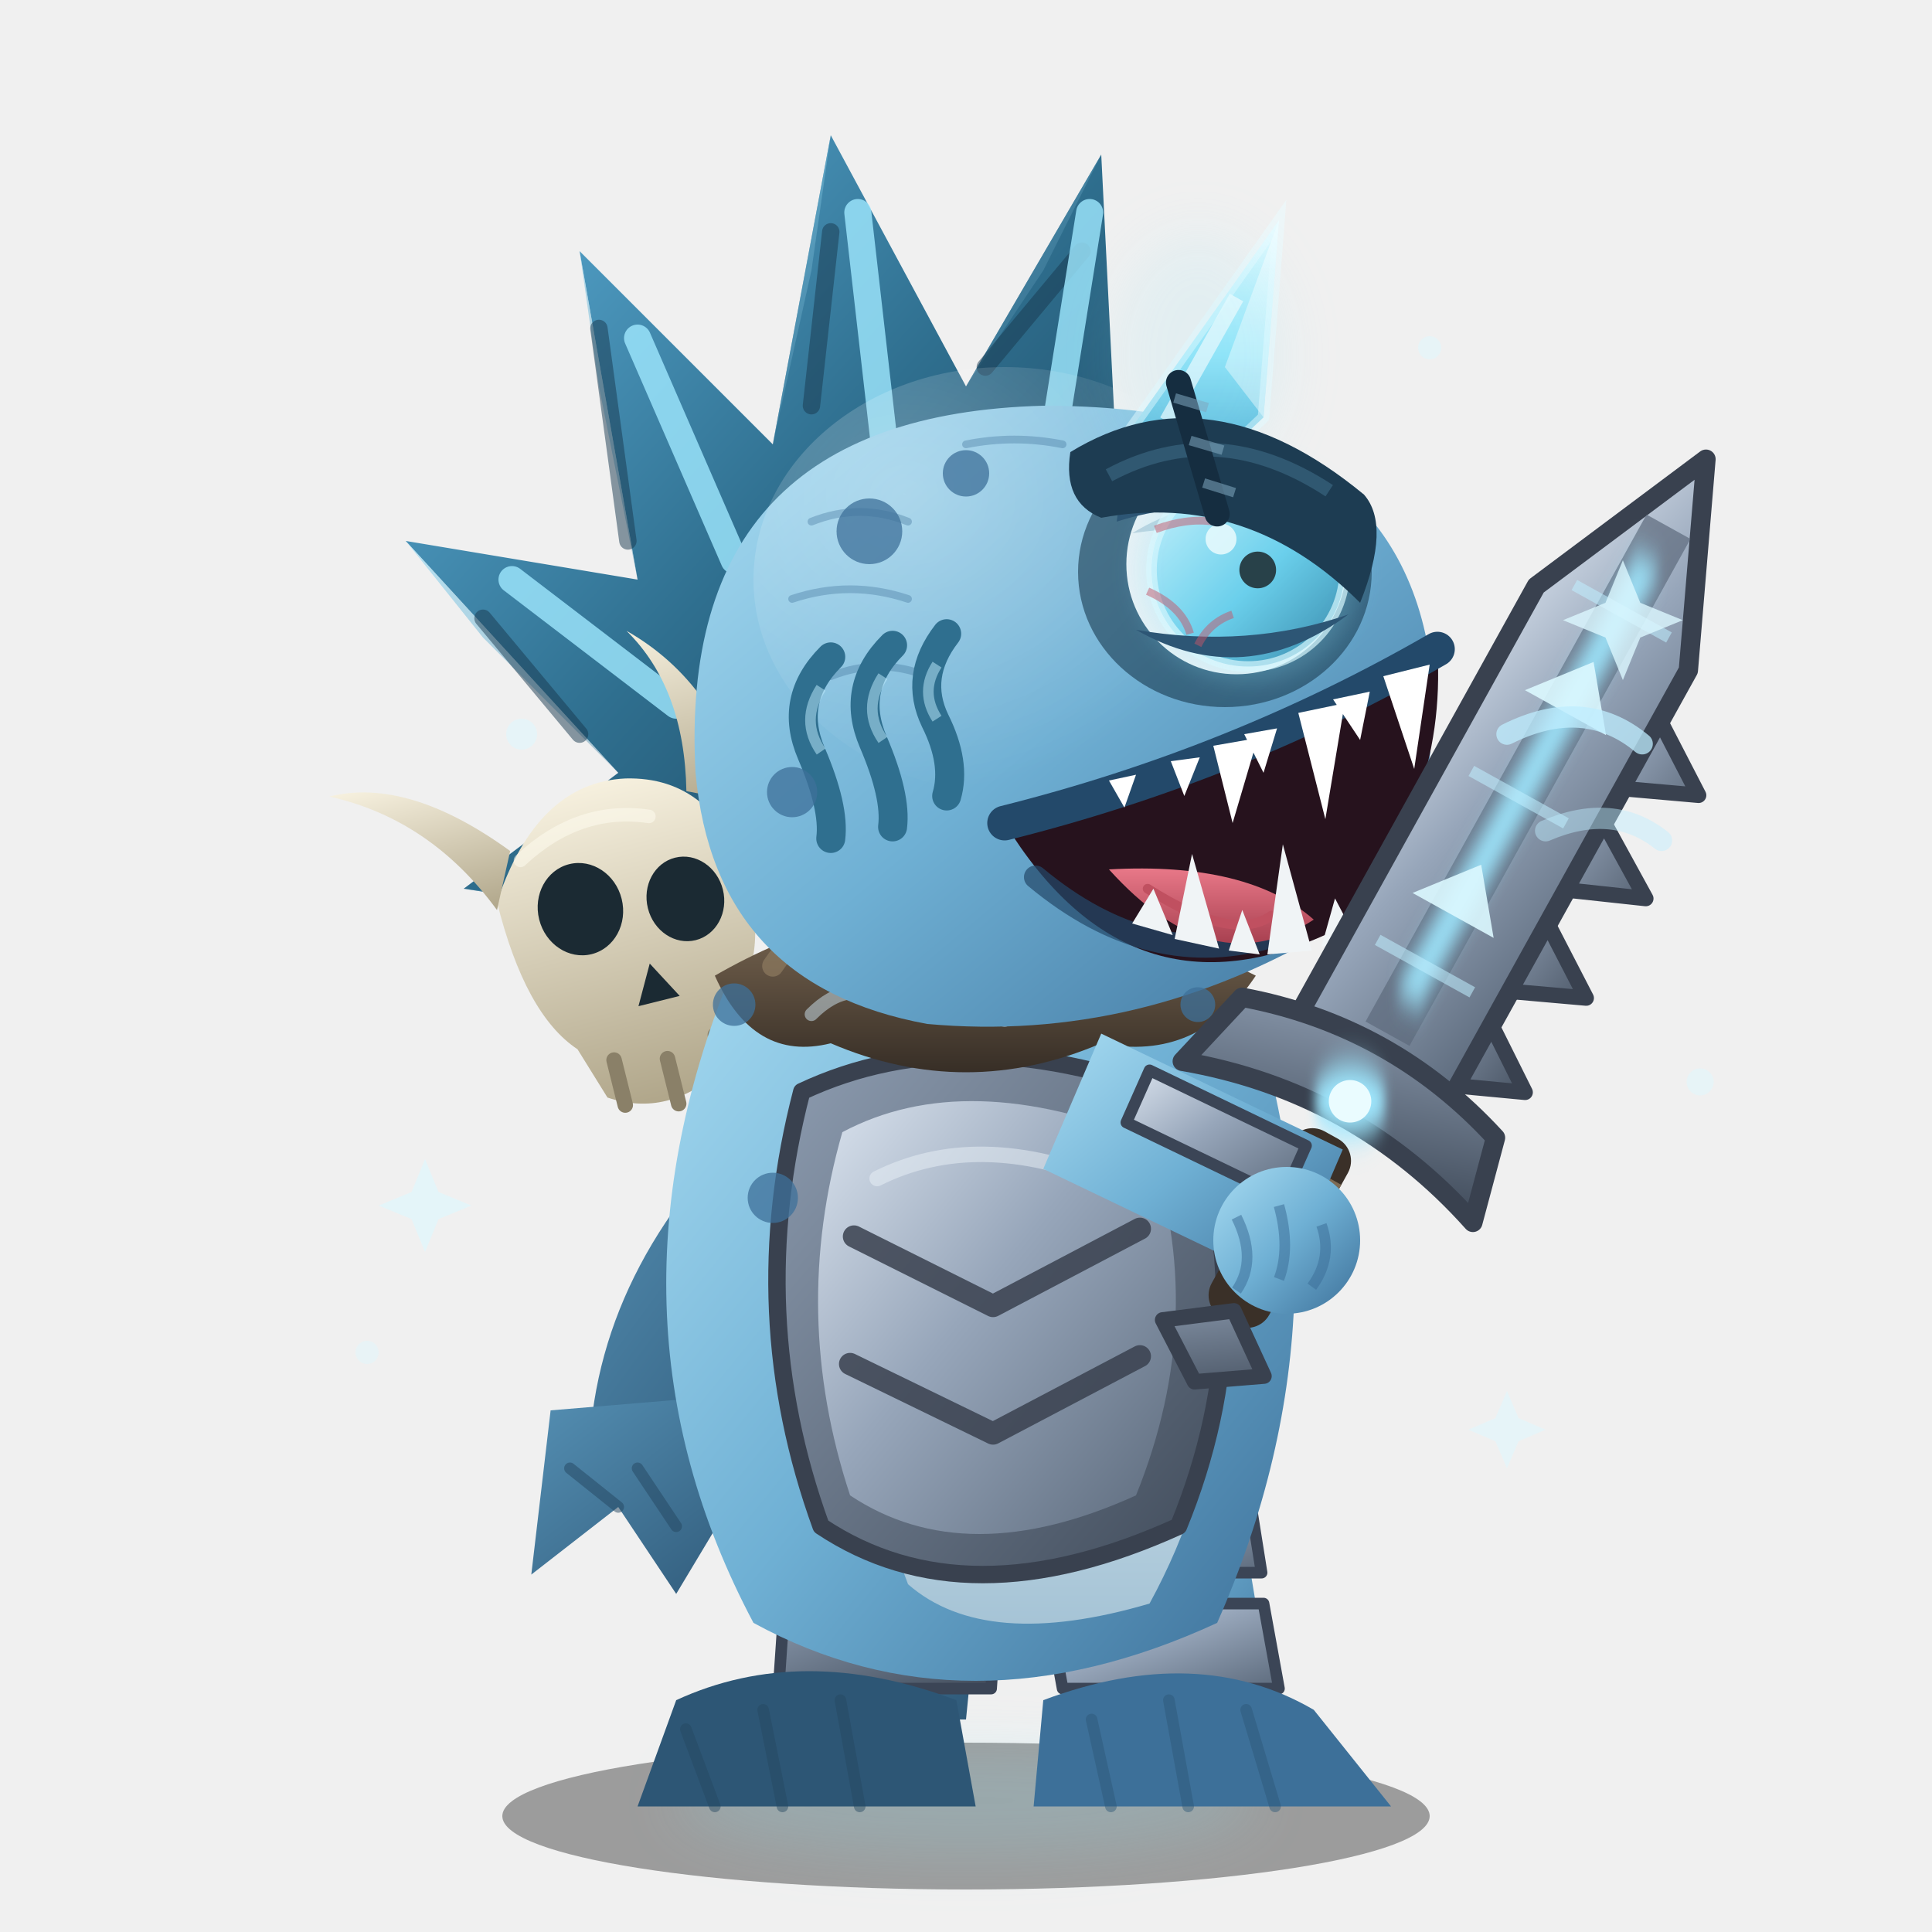
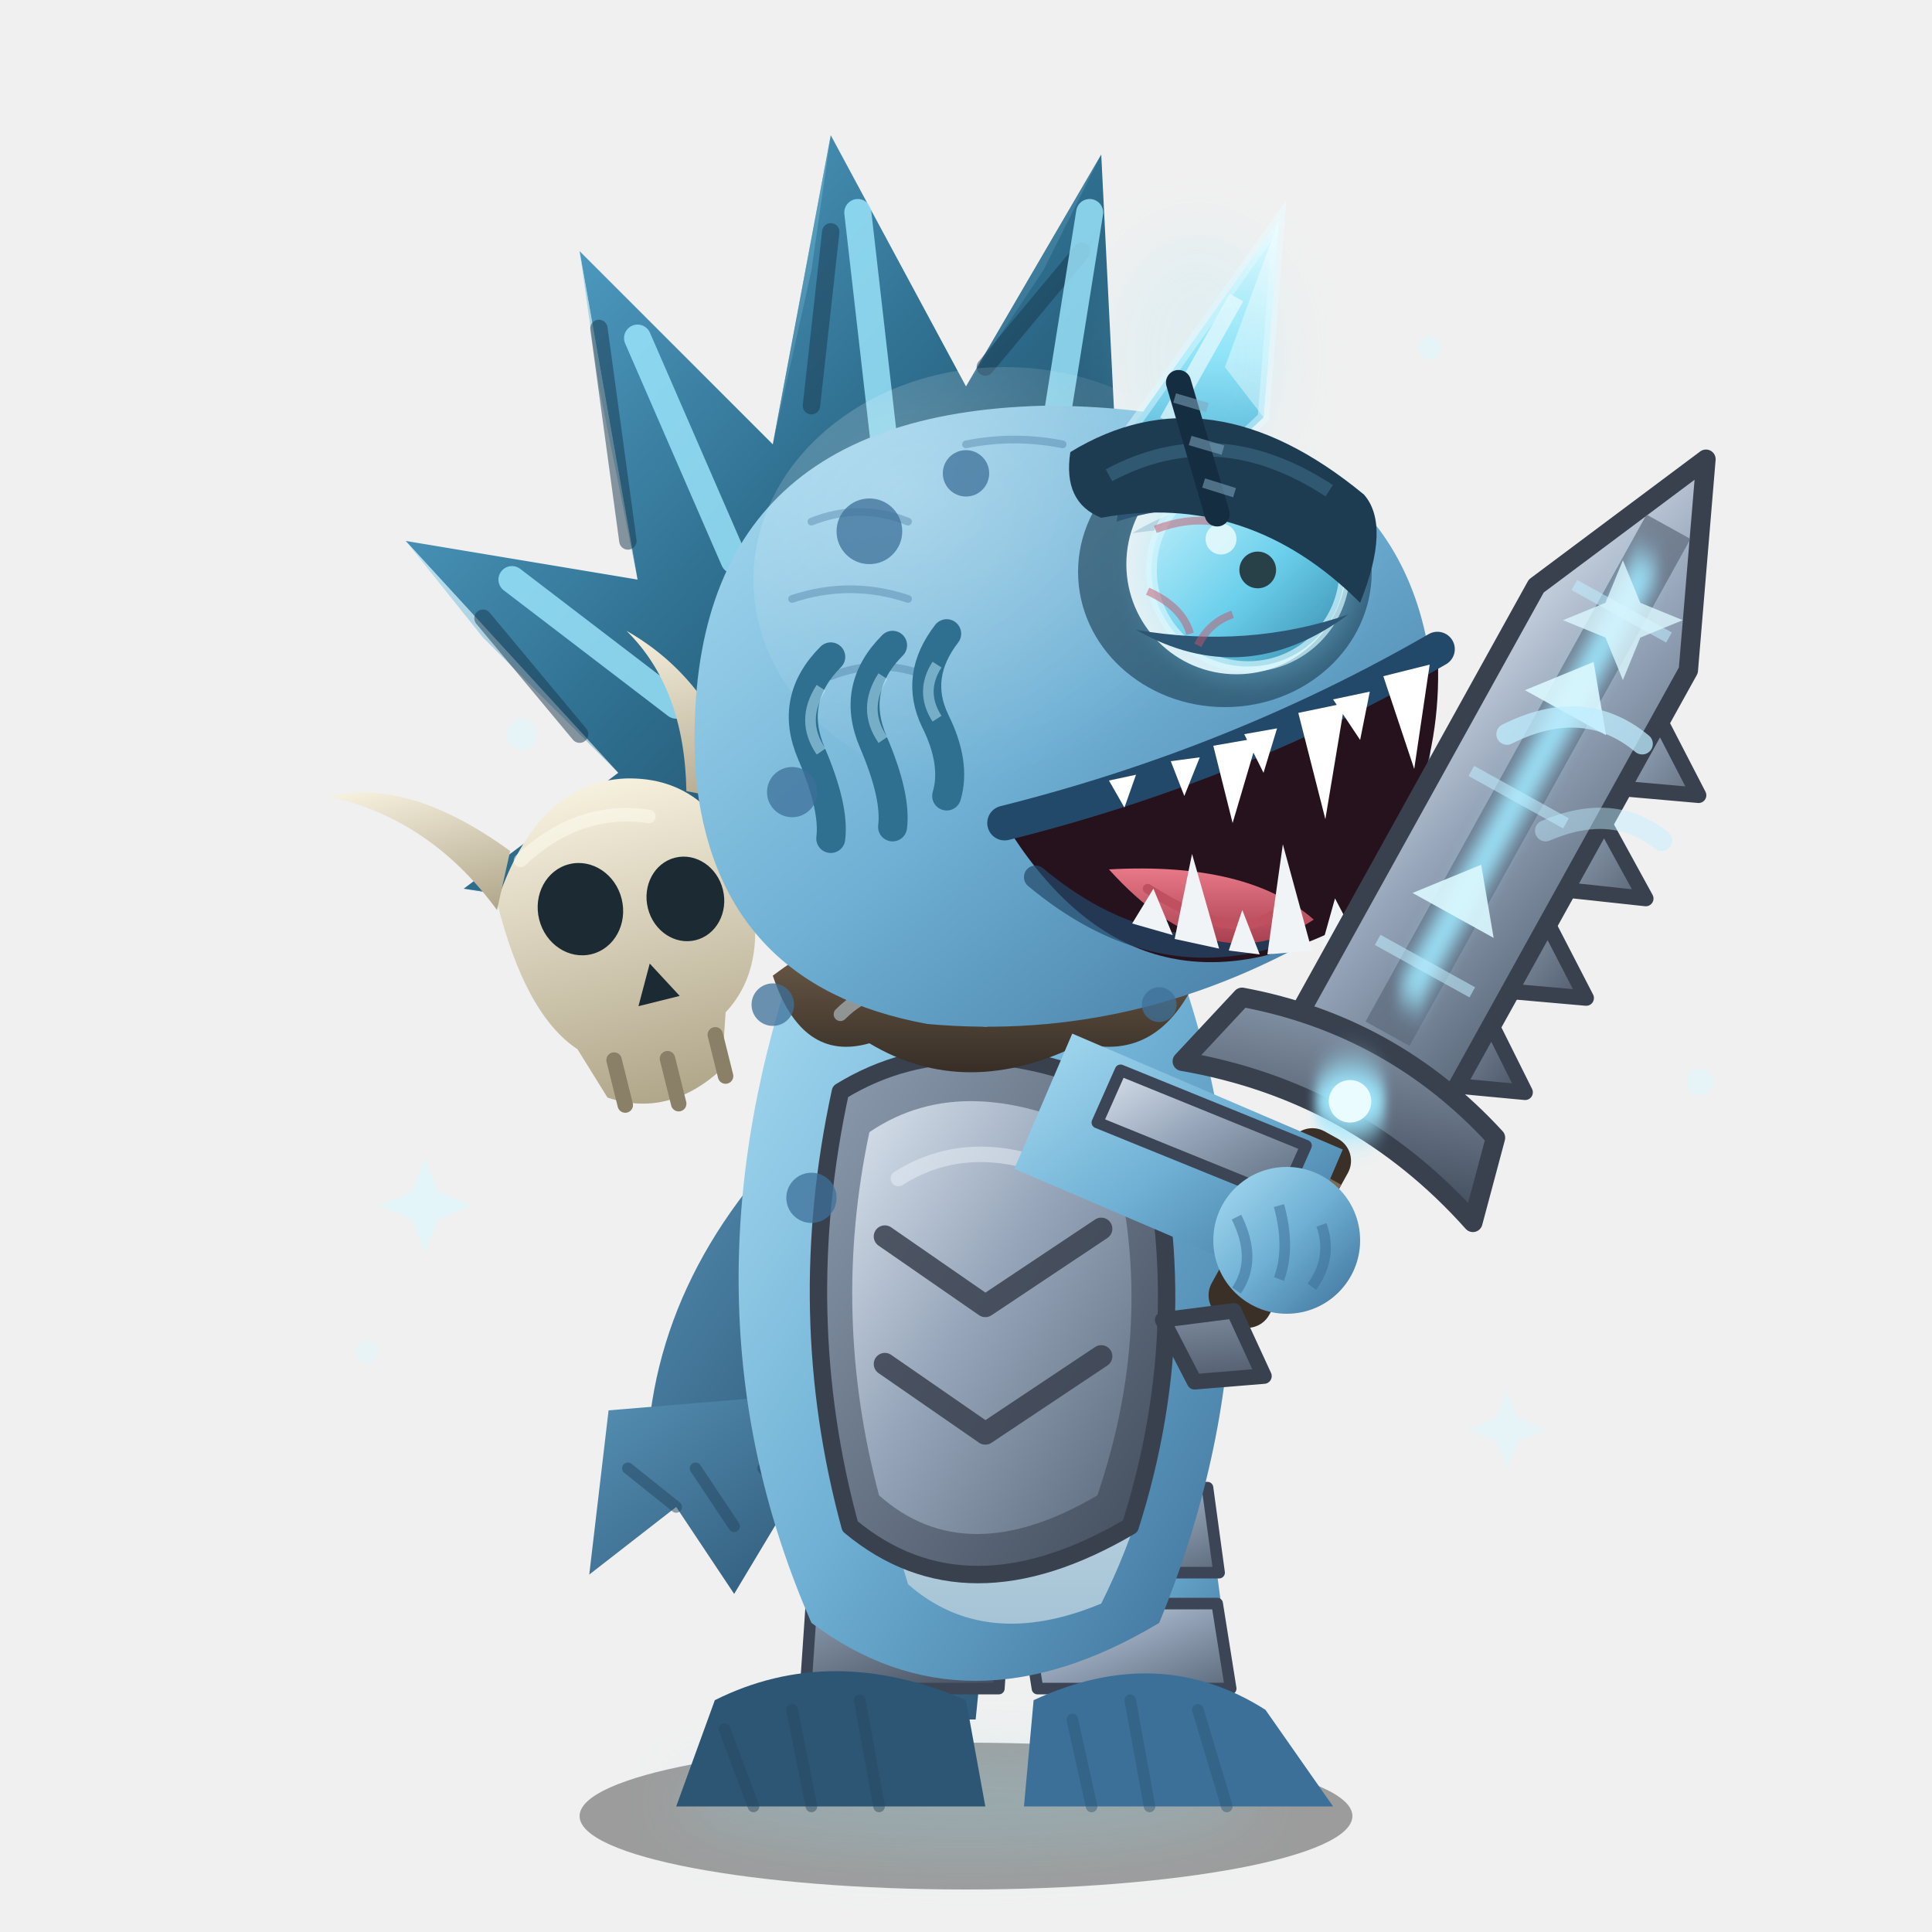
<svg xmlns="http://www.w3.org/2000/svg" viewBox="0 0 100 100" width="512" height="512" data-hand="66,64">
  <defs>
    <linearGradient id="gb-skin" x1="0" y1="0" x2="1" y2="1">
      <stop offset="0" stop-color="#a8dcf2" />
      <stop offset=".5" stop-color="#6fb0d4" />
      <stop offset="1" stop-color="#3d7099" />
    </linearGradient>
    <linearGradient id="gb-skinD" x1="0" y1="0" x2="1" y2="1">
      <stop offset="0" stop-color="#5590b4" />
      <stop offset="1" stop-color="#2d5675" />
    </linearGradient>
    <linearGradient id="gb-belly" x1="0" y1="0" x2="0" y2="1">
      <stop offset="0" stop-color="#e8f4fa" />
      <stop offset="1" stop-color="#a6c4d6" />
    </linearGradient>
    <linearGradient id="gb-fin" x1="0" y1="0" x2="1" y2="1">
      <stop offset="0" stop-color="#5fb2dc" />
      <stop offset=".5" stop-color="#2f6f8f" />
      <stop offset="1" stop-color="#17384e" />
    </linearGradient>
    <linearGradient id="gb-finMem" x1="0" y1="0" x2="1" y2="1">
      <stop offset="0" stop-color="#8fd8f4" stop-opacity=".6" />
      <stop offset="1" stop-color="#2a5f7f" stop-opacity=".35" />
    </linearGradient>
    <linearGradient id="gb-ice" x1="0" y1="0" x2="0" y2="1">
      <stop offset="0" stop-color="#eafcff" />
      <stop offset=".5" stop-color="#8fe4f8" />
      <stop offset="1" stop-color="#3f9fc8" />
    </linearGradient>
    <linearGradient id="gb-plate" x1="0" y1="0" x2="1" y2="1">
      <stop offset="0" stop-color="#dae3ee" />
      <stop offset=".45" stop-color="#97a6ba" />
      <stop offset="1" stop-color="#5c6a7c" />
    </linearGradient>
    <linearGradient id="gb-plateD" x1="0" y1="0" x2="1" y2="1">
      <stop offset="0" stop-color="#8d9cb0" />
      <stop offset="1" stop-color="#404b5a" />
    </linearGradient>
    <linearGradient id="gb-bone" x1="0" y1="0" x2="0" y2="1">
      <stop offset="0" stop-color="#f6f0de" />
      <stop offset="1" stop-color="#b0a68a" />
    </linearGradient>
    <linearGradient id="gb-fur" x1="0" y1="0" x2="0" y2="1">
      <stop offset="0" stop-color="#7d6a54" />
      <stop offset="1" stop-color="#372e26" />
    </linearGradient>
    <linearGradient id="gb-iris" x1="0" y1="0" x2="1" y2="1">
      <stop offset="0" stop-color="#dcf8ff" />
      <stop offset=".55" stop-color="#5fc8e8" />
      <stop offset="1" stop-color="#1b6a90" />
    </linearGradient>
    <linearGradient id="gb-tongue" x1="0" y1="0" x2="0" y2="1">
      <stop offset="0" stop-color="#e87888" />
      <stop offset="1" stop-color="#a84050" />
    </linearGradient>
    <radialGradient id="gb-sheen" cx=".3" cy=".3" r=".7">
      <stop offset="0" stop-color="#fff" stop-opacity=".25" />
      <stop offset="1" stop-color="#fff" stop-opacity="0" />
    </radialGradient>
    <filter id="gb-glow" x="-90%" y="-90%" width="280%" height="280%">
      <feGaussianBlur stdDeviation="1.4" />
    </filter>
    <filter id="gb-glowSm" x="-70%" y="-70%" width="240%" height="240%">
      <feGaussianBlur stdDeviation=".6" />
    </filter>
  </defs>
-   <ellipse cx="50" cy="94" rx="24" ry="3.8" fill="#000" opacity=".35" />
+   <ellipse cx="50" cy="94" rx="20" ry="3.8" fill="#000" opacity=".35" />
  <ellipse cx="50" cy="93.2" rx="15" ry="2.8" fill="#8fe4f8" opacity=".18" filter="url(#gb-glow)" />
  <g stroke="none" stroke-width="1.85" stroke-linejoin="round" stroke-linecap="round">
    <path d="M58 28 L57 8 L50 20 L43 7 L40 23 L30 13 L33 30 L21 28 L32 40 L24 46 L37 48 Z" fill="url(#gb-fin)" />
    <path d="M57 8 L50 20 L54 14 Z M43 7 L40 23 L42 14 Z M30 13 L33 30 L31 20 Z" fill="url(#gb-finMem)" />
    <path d="M21 28 L32 40 L25 33 Z M24 46 L37 48 L29 46.5 Z" fill="url(#gb-finMem)" />
    <path d="M56 13 L51 19 M43 12 L42 21 M31 17 L32.5 28 M25 32 L30 38" stroke="#17384e" stroke-width=".9" fill="none" opacity=".5" />
    <path d="M54 26 L56.4 11 M46 25 L44.4 11 M38 29 L33 17.5 M35 36.5 L26.5 30" stroke="#9fe8ff" stroke-width="1.4" fill="none" stroke-linecap="round" opacity=".8" />
    <g transform="rotate(-14 33 49)">
      <path d="M26.5 45 Q30 39.5 34.5 40.4 Q39 41.4 39.4 47 Q39.4 51.6 36.6 53.4 L35.7 56.2 Q32.4 58 29.6 56.2 L28.7 53.4 Q26.5 51 26.5 45 Z" fill="url(#gb-bone)" />
      <path d="M27.8 42.6 Q23.6 37.6 19.4 37.6 Q24.2 40 26.4 45.4 Z" fill="url(#gb-bone)" />
      <path d="M37.4 41.8 Q38.6 36.6 36.4 33 Q40.4 36.8 40.4 43.2 Z" fill="url(#gb-bone)" />
      <ellipse cx="30.6" cy="46.4" rx="2.2" ry="2.4" fill="#1b2a33" />
      <ellipse cx="36" cy="47.2" rx="2" ry="2.2" fill="#1b2a33" />
      <path d="M33.4 50 l-1.1 2 h2.2 z" fill="#1b2a33" />
      <path d="M30.4 54.4 v2.4 M33.1 55 v2.4 M35.8 54.4 v2.2" stroke="#8a8068" stroke-width=".8" />
      <path d="M28.2 43.2 Q31.8 41.2 35.2 42.6" stroke="#fffdf2" stroke-width=".7" fill="none" opacity=".5" />
    </g>
-     <path d="M40 57 Q31 65 30.5 75 L37.5 76 Q38 67 44.5 61 Z" fill="url(#gb-skinD)" />
-     <path d="M28.5 73 L27.5 81.5 L32 78 L35 82.5 L38 77.5 L41 80 L40.5 72 Z" fill="url(#gb-skinD)" />
-     <path d="M29.5 76 L32 78 M33 76 L35 79 M36.5 76 L38.5 78" stroke="#24465f" stroke-width=".6" fill="none" opacity=".5" />
-     <path d="M42 74 h9.5 l-1.5 15 h-9.5 z" fill="url(#gb-skinD)" />
-     <path d="M54 74 h9.5 l2.5 15 h-9.5 z" fill="url(#gb-skin)" />
+     <path d="M43 57 Q34 65 33.5 75 L40 76 Q40.5 67 46.5 61 Z" fill="url(#gb-skinD)" />
+     <path d="M31.5 73 L30.5 81.5 L35 78 L38 82.5 L41 77.5 L44 80 L43.5 72 Z" fill="url(#gb-skinD)" />
+     <path d="M32.5 76 L35 78 M36 76 L38 79 M39.5 76 L41.5 78" stroke="#24465f" stroke-width=".6" fill="none" opacity=".5" />
+     <path d="M43 74 h9 l-1.5 15 h-9 z" fill="url(#gb-skinD)" />
+     <path d="M53 74 h9 l2 15 h-9 z" fill="url(#gb-skin)" />
    <g stroke="#3b4556" stroke-width=".6" stroke-linejoin="round">
-       <path d="M41 77 h11 l-.3 4.4 h-11 z" fill="url(#gb-plateD)" />
-       <path d="M40.6 83 h11 l-.3 4.4 h-11 z" fill="url(#gb-plateD)" />
-       <path d="M53.6 77 h11 l.7 4.4 h-11 z" fill="url(#gb-plate)" />
-       <path d="M54.2 83 h11.2 l.8 4.4 h-11.2 z" fill="url(#gb-plate)" />
+       <path d="M42.5 77 h10 l-.3 4.4 h-10 z" fill="url(#gb-plateD)" />
+       <path d="M42 83 h10 l-.3 4.4 h-10 z" fill="url(#gb-plateD)" />
+       <path d="M52.5 77 h10 l.6 4.4 h-10 z" fill="url(#gb-plate)" />
+       <path d="M53 83 h10 l.7 4.4 h-10 z" fill="url(#gb-plate)" />
    </g>
-     <path d="M33 93.5 L35 88 Q41.5 85 49.5 88 L50.5 93.5 Z" fill="#2d5675" />
-     <path d="M35.5 89.5 L37 93.5 M39.5 88.5 L40.5 93.5 M43.5 88 L44.5 93.5" stroke="#24465f" stroke-width=".6" fill="none" opacity=".45" />
-     <path d="M53.5 93.5 L54 88 Q62 85 68 88.5 L72 93.5 Z" fill="#3d7099" />
-     <path d="M56.5 89 L57.5 93.5 M60.5 88 L61.5 93.5 M64.5 88.5 L66 93.5" stroke="#2d5675" stroke-width=".6" fill="none" opacity=".45" />
-     <path d="M38 50 Q30.5 68 39 84 Q50 90 63 84 Q70.5 67 64 50 Q50 44 38 50 Z" fill="url(#gb-skin)" />
-     <path d="M47 57 Q56 55 61.5 60 Q65.5 72 59.5 83 Q51 85.5 47 82 Q42 69 47 57 Z" fill="url(#gb-belly)" />
+     <path d="M35 93.5 L37 88 Q43 85 50 88 L51 93.5 Z" fill="#2d5675" />
+     <path d="M37.5 89.5 L39 93.5 M41 88.5 L42 93.5 M44.5 88 L45.5 93.5" stroke="#24465f" stroke-width=".6" fill="none" opacity=".45" />
+     <path d="M53 93.5 L53.5 88 Q60 85 65.5 88.5 L69 93.5 Z" fill="#3d7099" />
+     <path d="M55.5 89 L56.5 93.5 M58.5 88 L59.5 93.5 M62 88.5 L63.5 93.5" stroke="#2d5675" stroke-width=".6" fill="none" opacity=".45" />
+     <path d="M41 50 Q35 68 42 84 Q50 90 60 84 Q67 67 61 50 Q50 44 41 50 Z" fill="url(#gb-skin)" />
+     <path d="M47 57 Q54.5 55 59 60 Q62.5 72 57 83 Q51 85.5 47 82 Q43 69 47 57 Z" fill="url(#gb-belly)" />
    <g stroke="#90b2c6" stroke-width=".45" fill="none" opacity=".4">
-       <path d="M49 60 q3.5 -1 7 0 M48 64 q4.5 -1 9 0 M47.5 68 q5 -1 10 0 M47.5 72 q5 0 10 0 M48 76 q4.5 .5 9 0 M49 80 q3.5 .5 7 0" />
+       <path d="M49 60 q3 -1 5.5 0 M48 64 q3.5 -1 7 0 M48 68 q4 -1 8 0 M48 72 q4 0 8 0 M48.5 76 q3.5 .5 7 0 M49 80 q3 .5 5.5 0" />
    </g>
-     <path d="M41.5 56.5 Q50 52.5 61.5 57 Q65.5 68 61 79 Q50 84 42.5 79 Q38.5 68 41.5 56.5 Z" fill="url(#gb-plateD)" stroke="#39414f" stroke-width=".9" stroke-linejoin="round" />
-     <path d="M43.6 58.6 Q50 55.2 59.4 59 Q62.6 68 58.8 77.4 Q50 81.4 44 77.4 Q40.9 68 43.6 58.6 Z" fill="url(#gb-plate)" />
-     <path d="M44.2 64 L51.4 67.6 L59 63.6 M44 70.6 L51.4 74.2 L59 70.2" stroke="#39414f" stroke-width="1.15" fill="none" stroke-linejoin="round" opacity=".85" />
-     <path d="M45.4 61 Q50.6 58.4 57.4 61.2" stroke="#eaf1f8" stroke-width=".8" fill="none" opacity=".5" />
-     <path d="M37 50.5 Q50 43 65 50.5 Q62 55 57 54 Q50 57 43 54 Q39 55 37 50.5 Z" fill="url(#gb-fur)" />
-     <path d="M40 50 q2 -3 4 -1 M47 46.5 q2.5 -3 5 -.5 M55 47.5 q2.5 -2.5 4.5 0" stroke="#8d7a60" stroke-width="1.1" fill="none" opacity=".7" />
-     <path d="M42 52.5 q2 -2 4 -.5 M52 52.8 q2 -2 4 -.5" stroke="#cfe6f2" stroke-width=".7" fill="none" opacity=".5" />
+     <path d="M43.5 56.5 Q50 52.5 59 57 Q62 68 58.5 79 Q50 84 44 79 Q41 68 43.5 56.5 Z" fill="url(#gb-plateD)" stroke="#39414f" stroke-width=".9" stroke-linejoin="round" />
+     <path d="M45 58.6 Q50 55.2 57.4 59 Q60 68 56.8 77.4 Q50 81.4 45.5 77.4 Q43 68 45 58.6 Z" fill="url(#gb-plate)" />
+     <path d="M45.8 64 L51 67.6 L57 63.6 M45.8 70.6 L51 74.2 L57 70.2" stroke="#39414f" stroke-width="1.15" fill="none" stroke-linejoin="round" opacity=".85" />
+     <path d="M46.5 61 Q50.6 58.4 56 61.2" stroke="#eaf1f8" stroke-width=".8" fill="none" opacity=".5" />
+     <path d="M40 50.5 Q50 43 62 50.5 Q60 55 56 54 Q50 57 45 54 Q41.5 55 40 50.5 Z" fill="url(#gb-fur)" />
+     <path d="M42 50 q2 -3 4 -1 M47 46.5 q2.5 -3 5 -.5 M54 47.5 q2 -2.5 3.5 0" stroke="#8d7a60" stroke-width="1.1" fill="none" opacity=".7" />
+     <path d="M43.5 52.5 q2 -2 4 -.5 M51 52.8 q2 -2 3 -.5" stroke="#cfe6f2" stroke-width=".7" fill="none" opacity=".5" />
    <path d="M36 40 Q35 21.5 54 21 Q72 21 74 34 Q75 44 69 48 Q59 54 48 53 Q37 51 36 40 Z" fill="url(#gb-skin)" />
    <ellipse cx="52" cy="30" rx="13" ry="11" fill="url(#gb-sheen)" />
    <g stroke="#3d7099" stroke-width=".4" fill="none" opacity=".35">
      <path d="M42 27 q2.5 -1 5 0 M41 31 q3 -1 6 0 M43 35 q2.5 -1 5 0 M50 23 q2.5 -.5 5 0" />
    </g>
    <path d="M74.4 33.6 Q64 39.6 52 42.6 Q58.5 53.2 69 48.2 Q74.9 42 74.4 33.6 Z" fill="#26121d" />
    <path d="M52 42.6 Q64 39.6 74.4 33.6" stroke="#23496a" stroke-width="1.8" fill="none" stroke-linecap="round" />
    <path d="M53.6 45.4 Q59.6 50.4 66 48.4" stroke="#23496a" stroke-width="1.2" fill="none" stroke-linecap="round" opacity=".7" />
    <path d="M57.4 45 Q62.8 51 68 47.6 Q64.6 44.6 57.4 45 Z" fill="url(#gb-tongue)" />
    <path d="M59.4 46 Q63.8 48.8 65.8 47.4" stroke="#c05060" stroke-width=".5" fill="none" />
  </g>
  <g fill="#fff">
    <path d="M71.6 35 l2.4 -.6 l-.8 5.4 z M69 36.2 l1.9 -.4 l-.5 2.5 z M67.2 36.9 l2.4 -.5 l-1 6 z" />
    <path d="M64.4 38 l1.7 -.3 l-.7 2.3 z M62.8 38.6 l2.3 -.4 l-1.3 4.4 z M60.6 39.4 l1.5 -.2 l-.8 2 z" />
    <path d="M57.4 40.4 l1.4 -.3 l-.6 1.7 z" />
  </g>
  <g fill="#f0f4f6">
    <path d="M58.6 47.8 l2.1 .6 l-1 -2.4 z M60.8 48.6 l2.3 .5 l-1.4 -4.9 z M63.6 49.2 l1.6 .2 l-.9 -2.3 z" />
    <path d="M65.6 49.4 l2.3 -.2 l-1.5 -5.5 z M68.4 49 l1.8 -.4 l-1.1 -2.1 z" />
  </g>
  <path d="M57.4 23.8 L66.2 11.4 L65.4 21.6 L61.4 25.4 Z" fill="url(#gb-ice)" />
  <path d="M66.2 11.4 L65.4 21.6 L63.4 19 Z" fill="#fff" opacity=".45" />
  <path d="M60.4 21.8 L64 15.4" stroke="#fff" stroke-width=".8" fill="none" opacity=".65" />
  <path d="M57.4 23.8 L66.2 11.4 L65.4 21.6 L61.4 25.4 Z" fill="none" stroke="#eafcff" stroke-width=".6" opacity=".5" />
  <ellipse cx="62" cy="18.4" rx="4.6" ry="6.4" fill="#8fe4f8" opacity=".14" filter="url(#gb-glow)" />
  <ellipse cx="63.4" cy="29.6" rx="7.6" ry="7" fill="#18384f" opacity=".6" />
  <circle cx="64" cy="29.2" r="5.7" fill="#e8f1f5" />
  <path d="M58.6 27.6 q5.6 -3.4 11.2 .4 q-5.6 -1.2 -11.2 -.4 z" fill="#8fb4c8" opacity=".5" />
  <circle cx="64.6" cy="29.5" r="5" fill="url(#gb-iris)" />
  <circle cx="64.6" cy="29.5" r="5" fill="none" stroke="#eafcff" stroke-width=".55" opacity=".7" />
  <circle cx="65.1" cy="29.5" r=".95" fill="#080d12" />
  <circle cx="63.2" cy="27.9" r=".8" fill="#fff" opacity=".9" />
  <circle cx="64.6" cy="29.5" r="5.8" fill="#8fe4f8" opacity=".24" filter="url(#gb-glowSm)" />
  <path d="M58.8 32.6 q5.6 3.2 11 -.8 q-5.2 1.8 -11 .8 z" fill="#2d5675" />
  <g stroke="#c4566a" stroke-width=".4" fill="none" opacity=".5">
    <path d="M59.4 30.6 q1.8 .8 2.2 2.2 M59.8 27.4 q1.6 -.6 3 -.4 M62 33.4 q.6 -1.2 1.8 -1.6" />
  </g>
  <path d="M58.2 24 Q64.6 21.4 70.6 26 L69.8 29 Q64 25 57.8 27 Z" fill="#2d5675" />
  <path d="M55.4 23.4 Q62.6 19 70.6 25.6 Q72 27.2 70.4 31.2 Q64.6 25.4 57 26.8 Q55 26 55.4 23.4 Z" fill="#1d3c52" />
  <path d="M57.4 24.6 Q63 21.6 68.8 25.4" stroke="#43738f" stroke-width=".7" fill="none" opacity=".5" />
  <path d="M61 19.8 L63 26.6" stroke="#152d40" stroke-width="1.3" fill="none" stroke-linecap="round" />
  <path d="M60.8 20.6 l1.7 .5 M61.6 22.8 l1.7 .5 M62.3 25 l1.6 .5" stroke="#7fa8c0" stroke-width=".5" fill="none" opacity=".55" />
  <g stroke="#2f6f8f" stroke-width="1.5" fill="none" stroke-linecap="round">
    <path d="M43 34 q-2.2 2.2 -1 5 q1.2 2.8 1 4.4 M46.2 33.4 q-2.2 2.2 -1 5 q1.2 2.8 1 4.4 M49 32.8 q-1.7 2.2 -.6 4.5 q1.1 2.2 .6 3.9" />
  </g>
  <path d="M42.5 35.6 q-1.1 1.7 0 3.3 M45.7 35 q-1.1 1.7 0 3.3 M48.5 34.4 q-.9 1.4 0 2.8" stroke="#bfeeff" stroke-width=".55" fill="none" opacity=".5" />
  <g fill="#3d7099" opacity=".75">
    <circle cx="45" cy="27.5" r="1.7" />
    <circle cx="50" cy="24.5" r="1.2" />
    <circle cx="41" cy="41" r="1.3" />
-     <circle cx="40" cy="62" r="1.3" />
-     <circle cx="38" cy="52" r="1.1" />
-     <circle cx="62" cy="52" r=".9" />
+     <circle cx="42" cy="62" r="1.3" />
+     <circle cx="40" cy="52" r="1.1" />
+     <circle cx="60" cy="52" r=".9" />
  </g>
  <g transform="rotate(29 66 64)">
    <path class="wpn" d="M66 18 L70.5 28 L70.5 54 L61.5 54 L61.5 28 Z" fill="url(#gb-plate)" stroke="#39414f" stroke-width="1" stroke-linejoin="round" />
    <path class="wpn" d="M70.5 31 l3.6 2.4 l-3.6 1.6 Z M70.5 37 l3.8 2.4 l-3.8 1.6 Z M70.5 43 l3.6 2.4 l-3.6 1.6 Z M70.5 49 l3.2 2.2 l-3.2 1.4 Z" fill="url(#gb-plateD)" stroke="#39414f" stroke-width=".8" stroke-linejoin="round" />
    <path class="wpn" d="M66 22 L66 52" stroke="#5c6a7c" stroke-width="2.6" opacity=".7" />
    <path class="wpn" d="M66 24 L66 50" stroke="#9fe8ff" stroke-width="1.5" opacity=".9" filter="url(#gb-glowSm)" />
    <path class="wpn" d="M66 30 l-2.4 3 h4.8 Z M66 42 l-2.4 3 h4.8 Z" fill="#dcf8ff" opacity=".9" />
    <path class="wpn" d="M63.2 27 L68.8 27 M63.2 38 L68.8 38 M63.2 48 L68.8 48" stroke="#bfeeff" stroke-width=".6" opacity=".55" />
    <path class="wpn" d="M58.5 54 Q66 51.5 73.5 54 L74.6 58.4 Q66 55.4 57.4 58.4 Z" fill="url(#gb-plateD)" stroke="#39414f" stroke-width="1" stroke-linejoin="round" />
    <circle class="wpn" cx="66" cy="56" r="1.9" fill="#9fe8ff" filter="url(#gb-glowSm)" />
    <circle class="wpn" cx="66" cy="56" r="1.1" fill="#eafcff" />
    <rect class="wpn" x="64.3" y="58" width="3.4" height="11" rx="1.3" fill="#3a3028" />
    <path class="wpn" d="M64.3 60.4 h3.4 M64.3 63 h3.4 M64.3 65.6 h3.4" stroke="#7d6a54" stroke-width=".8" />
    <path class="wpn" d="M66 72.6 l-3 -2 l3 -2.2 l3 2.2 Z" fill="url(#gb-plateD)" stroke="#39414f" stroke-width=".8" stroke-linejoin="round" />
  </g>
-   <path d="M57 53.5 L69.5 59.5 L66.5 66.5 L54 60.5 Z" fill="url(#gb-skin)" />
+   <path d="M55.5 53.5 L69.5 59.5 L66.5 66.5 L52.5 60.5 Z" fill="url(#gb-skin)" />
  <g stroke="#3b4556" stroke-width=".6" stroke-linejoin="round">
-     <path d="M59.5 55.4 L67.6 59.3 L66.4 62 L58.3 58.1 Z" fill="url(#gb-plate)" />
+     <path d="M58 55.4 L67.6 59.3 L66.4 62 L56.8 58.1 Z" fill="url(#gb-plate)" />
  </g>
  <circle cx="66.6" cy="64.2" r="3.8" fill="url(#gb-skin)" />
  <path d="M64 63 q1.1 2.2 0 3.8 M66.2 62.4 q.6 2.2 0 3.8 M68.4 63.4 q.6 1.7 -.5 3.2" stroke="#3d7099" stroke-width=".55" fill="none" opacity=".55" />
  <g fill="none" stroke="#bfeeff" stroke-width="1.1" opacity=".75">
    <path d="M78 38 q4 -2 7 .5" stroke-linecap="round" />
    <path d="M80 43 q3.5 -1.5 6 .5" stroke-linecap="round" opacity=".6" />
  </g>
  <g fill="#dcf8ff">
    <path d="M84 29 l.9 2.2 l2.2 .9 l-2.2 .9 l-.9 2.2 l-.9 -2.2 l-2.2 -.9 l2.2 -.9 Z" opacity=".8" />
    <path d="M22 60 l.7 1.7 l1.7 .7 l-1.7 .7 l-.7 1.7 l-.7 -1.7 l-1.7 -.7 l1.7 -.7 Z" opacity=".6" />
    <path d="M78 72 l.6 1.4 l1.4 .6 l-1.4 .6 l-.6 1.4 l-.6 -1.4 l-1.4 -.6 l1.4 -.6 Z" opacity=".5" />
    <circle cx="27" cy="38" r=".8" opacity=".5" />
    <circle cx="88" cy="56" r=".7" opacity=".45" />
    <circle cx="19" cy="70" r=".6" opacity=".4" />
    <circle cx="74" cy="18" r=".6" opacity=".45" />
  </g>
</svg>
